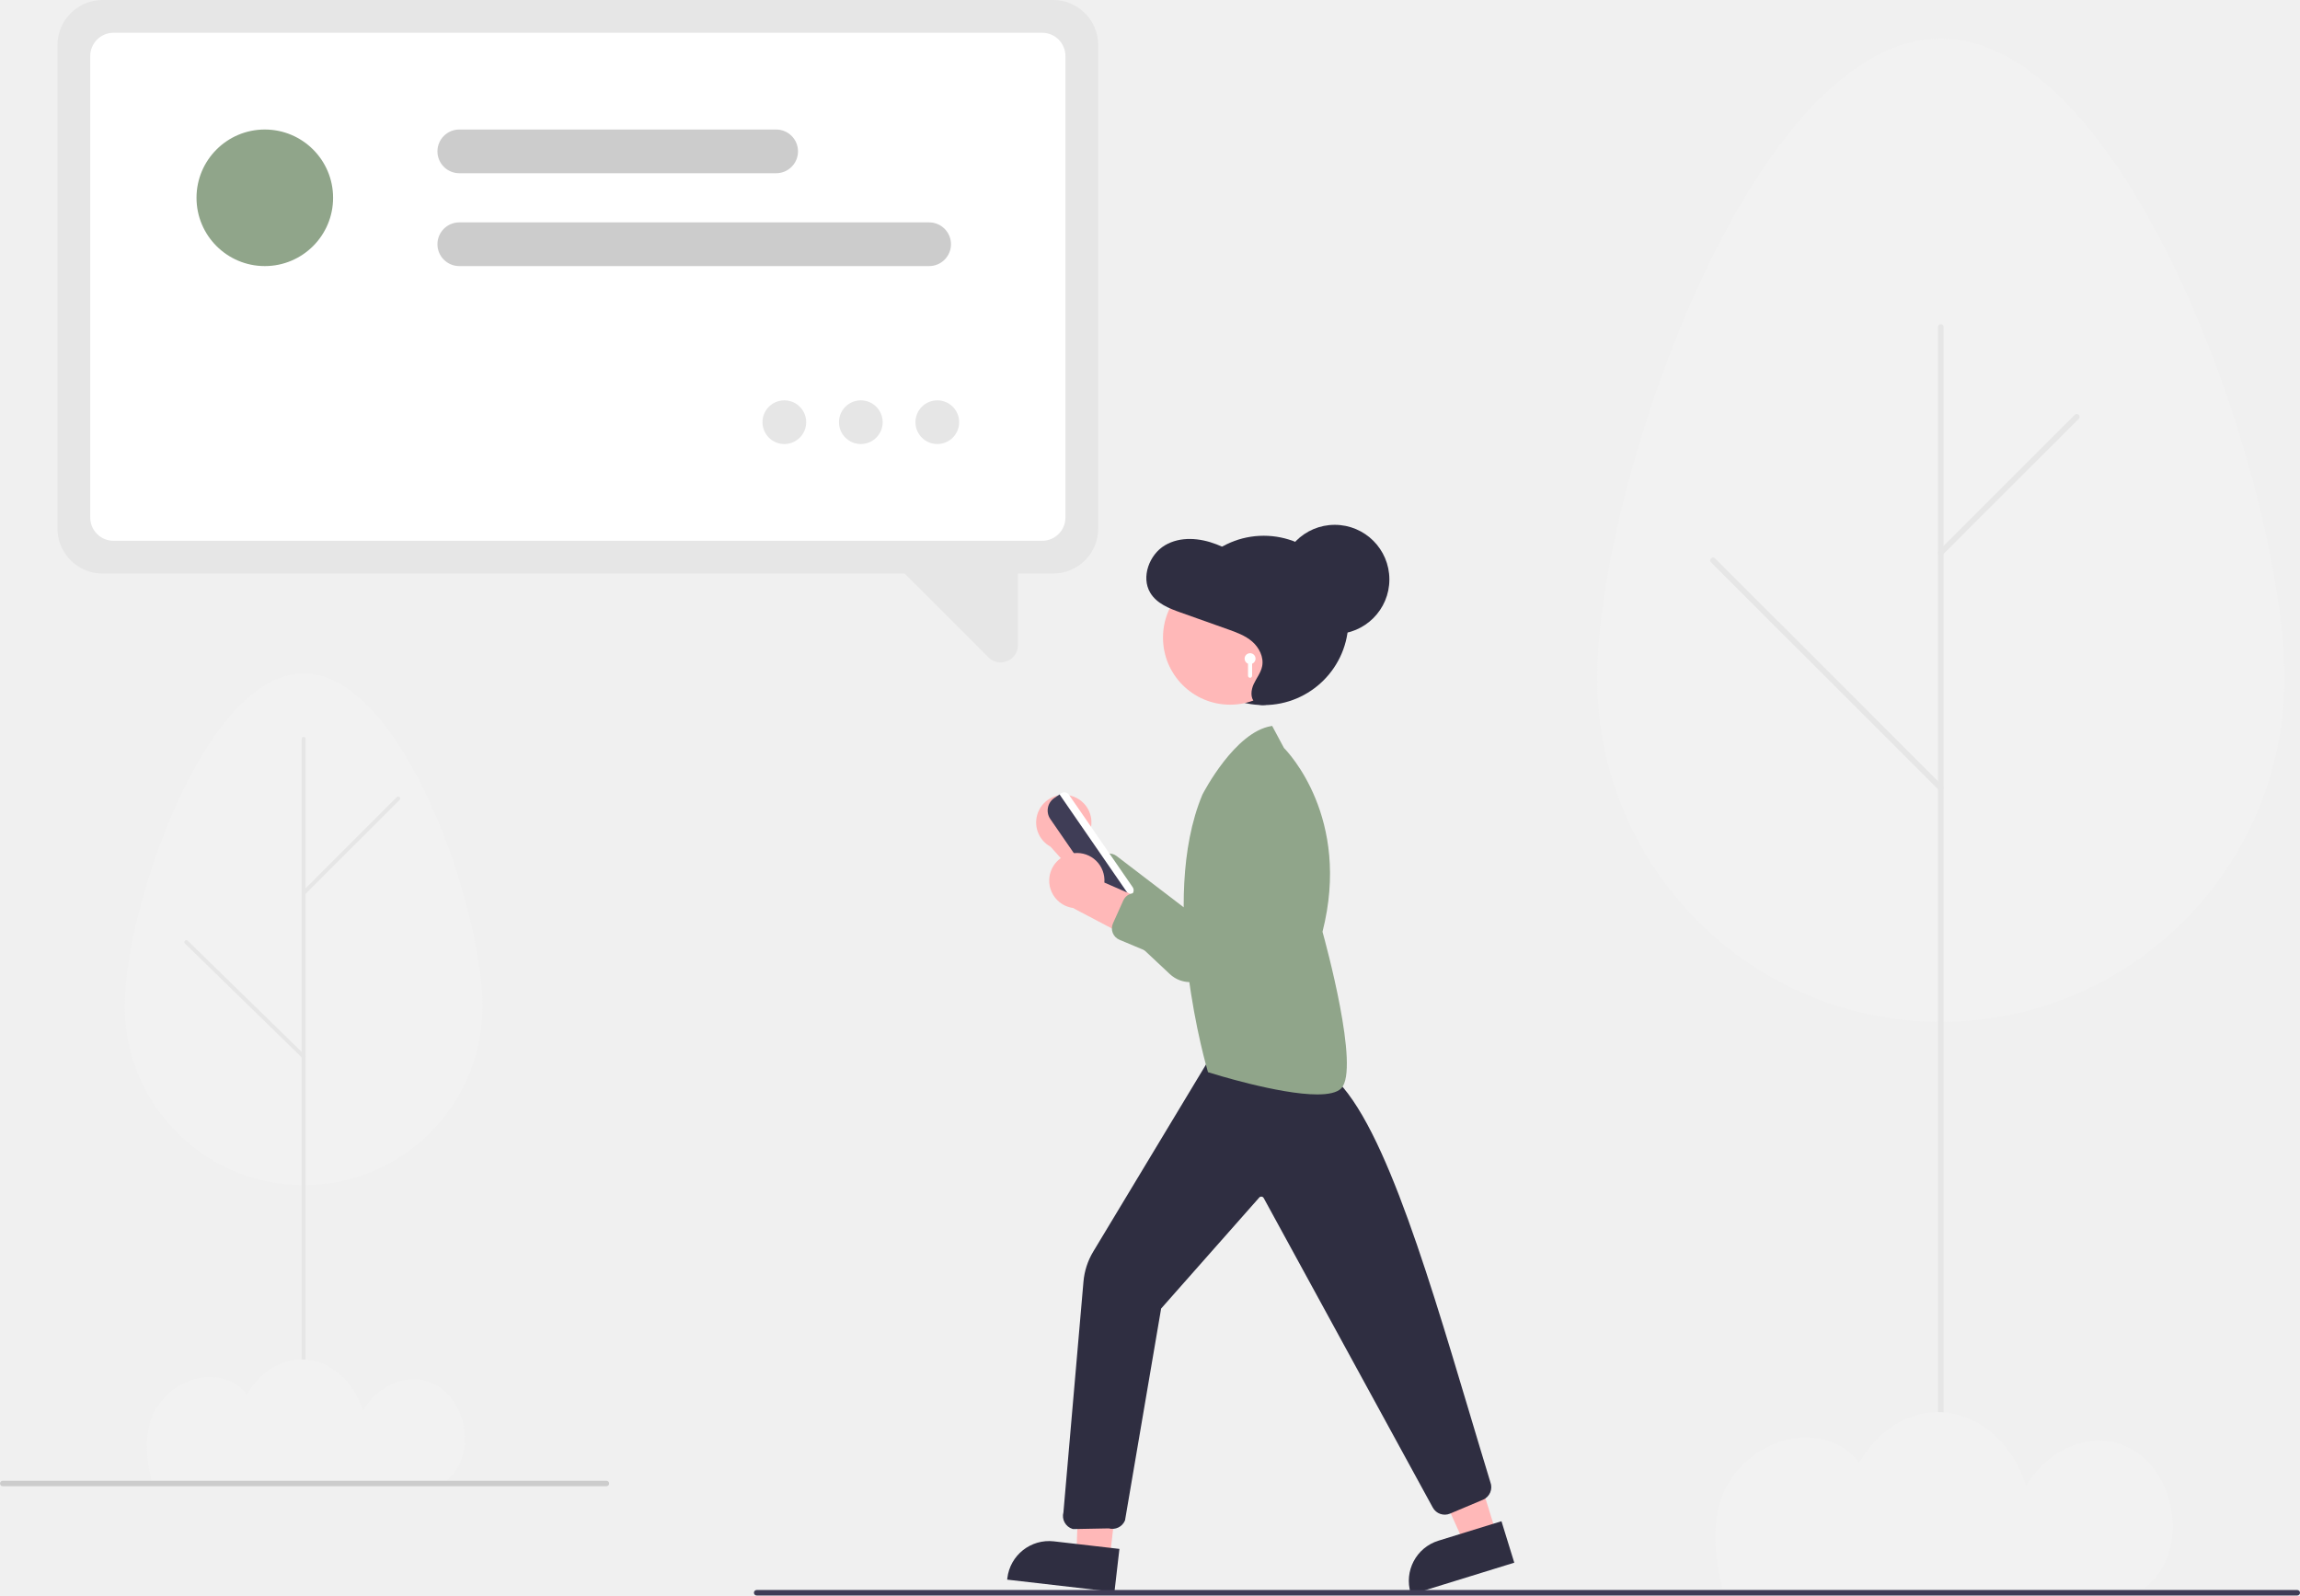
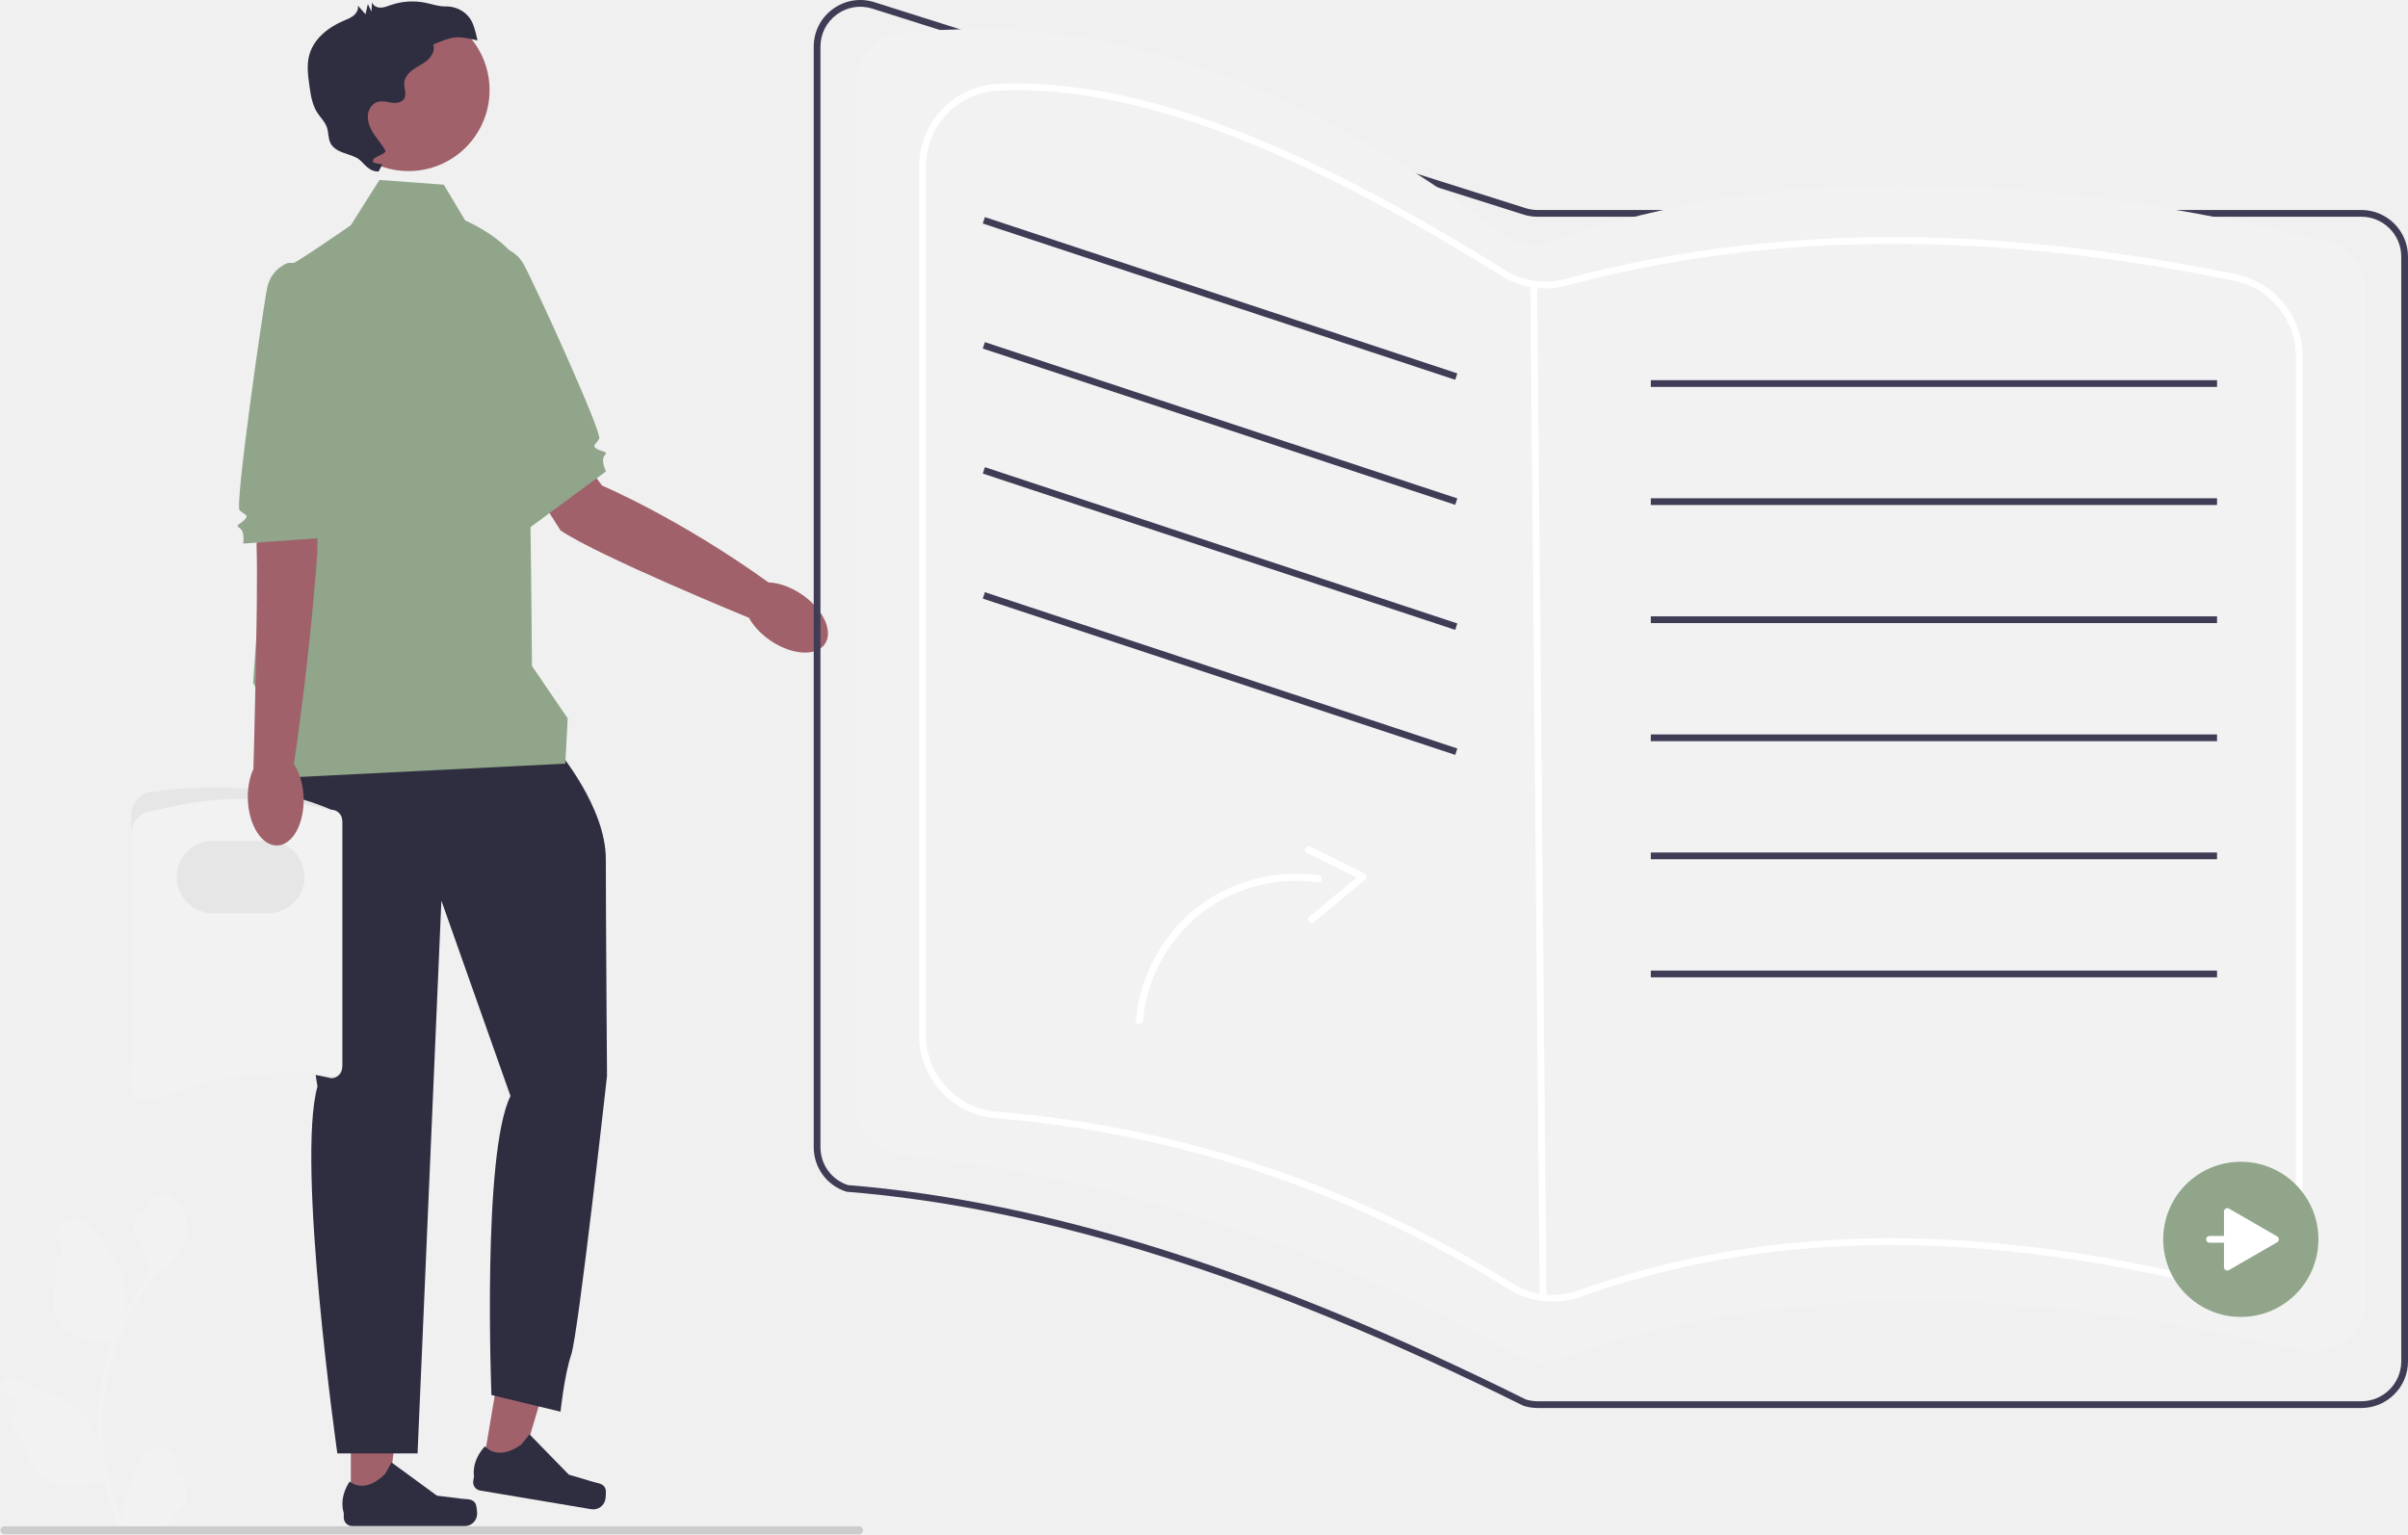
- <svg xmlns="http://www.w3.org/2000/svg" data-name="Layer 1" width="842" height="584.157" viewBox="0 0 842 584.157">
-   <path d="M1015.285,406.243c0-69.424-56.318-234.165-125.789-234.165s-125.789,164.74-125.789,234.165a125.789,125.789,0,0,0,251.578,0Z" transform="translate(-179 -157.9213)" fill="#f2f2f2" />
-   <path d="M889.496,712.066a1.034,1.034,0,0,0,1.034-1.034V277.647a1.034,1.034,0,0,0-2.069,0V711.033A1.034,1.034,0,0,0,889.496,712.066Z" transform="translate(-179 -157.9213)" fill="#e6e6e6" />
-   <path d="M889.496,361.315a1.031,1.031,0,0,0,.731-.303l49.787-49.753a1.034,1.034,0,1,0-1.463-1.462l-49.787,49.753a1.034,1.034,0,0,0,.731,1.764Z" transform="translate(-179 -157.9213)" fill="#e6e6e6" />
-   <path d="M889.496,447.448a1.034,1.034,0,0,0,.731-1.764l-83.377-83.321a1.034,1.034,0,0,0-1.463,1.462l83.377,83.321A1.032,1.032,0,0,0,889.496,447.448Z" transform="translate(-179 -157.9213)" fill="#e6e6e6" />
-   <path d="M964.326,739.143c-.18.139-.369.263-.55.399H809.564c-3.022-12.235-4.089-24.482.425-35.118,6.431-15.156,25.463-24.617,40.594-18.108a23.102,23.102,0,0,1,9.075,7.175c5.913-10.578,16.52-18.553,28.763-18.544,15.339.011,28.092,12.546,32.254,27.026,6.702-11.305,19.94-19.205,32.879-15.807C975.195,691.85,982.031,725.469,964.326,739.143Z" transform="translate(-179 -157.9213)" fill="#f2f2f2" />
-   <path d="M571.06,449.286a10.056,10.056,0,0,1,6.573,13.948l25.722,24.806-18.12,4.062L563.587,467.923a10.11,10.11,0,0,1,7.473-18.637Z" transform="translate(-179 -157.9213)" fill="#ffb8b8" />
-   <path d="M607.232,514.541,575.5,484.772a4.5,4.5,0,0,1-.123-6.444l6.48-6.562a4.507,4.507,0,0,1,5.934-.414l26.592,20.323,16.59-40.236a12.557,12.557,0,0,1,17.135-6.489h0a12.48,12.48,0,0,1,6.871,13.307c-3.011,18.302-21.249,42.496-31.853,55.29a10.963,10.963,0,0,1-12.222,3.28A10.934,10.934,0,0,1,607.232,514.541Z" transform="translate(-179 -157.9213)" fill="#90a58a" />
-   <path d="M589.426,485.663l-23.362-33.885a2.002,2.002,0,0,1,.511-2.782l.938-.647a2,2,0,0,1,2.782.512l23.362,33.885a2,2,0,0,1-.511,2.782l-.938.647a2.002,2.002,0,0,1-2.782-.512Z" transform="translate(-179 -157.9213)" fill="#fff" />
-   <path d="M582.895,485.915l-19.389-28.123a5.506,5.506,0,0,1,1.406-7.65l1.976-1.362,25.632,37.178-1.975,1.362h-0a5.504,5.504,0,0,1-7.65-1.406Z" transform="translate(-179 -157.9213)" fill="#3f3d56" />
-   <polygon points="406.24 570.723 394.061 569.318 395.674 521.902 411.662 523.748 406.24 570.723" fill="#ffb8b8" />
-   <path d="M586.984,740.809l-39.27-4.532.057-.497a15.386,15.386,0,0,1,17.049-13.521l.001 0,23.985,2.768Z" transform="translate(-179 -157.9213)" fill="#2f2e41" />
-   <polygon points="547.862 561.719 536.149 565.337 516.618 521.877 533.907 516.537 547.862 561.719" fill="#ffb8b8" />
-   <path d="M733.357,730.072l-37.77,11.666-.148-.478a15.386,15.386,0,0,1,10.16-19.242l.001-0,23.068-7.125Z" transform="translate(-179 -157.9213)" fill="#2f2e41" />
-   <path d="M571.643,717.714a4.987,4.987,0,0,1-3.335-6.083l7.341-84.509a25.517,25.517,0,0,1,3.545-10.9l44.439-73.749,39.766,7.146.257.106c19.327,11.837,36.486,69.233,53.081,124.74,2.581,8.632,5.249,17.558,7.854,26.088a5.022,5.022,0,0,1-2.698,6.476l-12.041,5.069a4.985,4.985,0,0,1-6.328-2.212L641.623,596.56a.993.993,0,0,0-.77-.516.965.965,0,0,0-.857.332l-35.924,40.651-13.202,77.47-.053.168a5.004,5.004,0,0,1-5.912,2.849l-12.949.245-.081.001Z" transform="translate(-179 -157.9213)" fill="#2f2e41" />
-   <path d="M621.483,550.555l-.252-.08-.076-.253c-.186-.616-18.362-62.125-1.983-101.336l.017-.036c.48-.934,11.905-22.887,25.182-25.084l.354-.059,4.315,8.068c1.356,1.36,24.713,25.611,14.112,67.296.952,3.418,13.85,50.346,6.836,57.359-1.579,1.579-4.75,2.196-8.752,2.196C647.152,558.628,622.795,550.971,621.483,550.555Z" transform="translate(-179 -157.9213)" fill="#90a58a" />
-   <circle cx="462.634" cy="227.157" r="31" fill="#2f2e41" />
-   <circle cx="450.319" cy="233.449" r="24.561" fill="#ffb8b8" />
-   <path d="M645.124,415.228c-2.241.795-4.988,1.495-6.752-.153-1.722-1.609-1.408-4.551-.394-6.718s2.587-4.096,3.069-6.455c.691-3.381-1.096-6.894-3.647-9.098s-5.762-3.362-8.896-4.477l-17.193-6.112c-4.256-1.513-8.842-3.29-11.223-7.271-3.446-5.761-.296-13.995,5.357-17.356s12.792-2.735,18.891-.372c3.373,1.307,6.582,3.109,10.07,4.029,6.884,1.816,14.712.187,20.762,4.068,5.266,3.379,7.709,10.273,7.531,16.724s-2.553,12.595-5.058,18.494c-1.491,3.51-3.083,7.06-5.607,9.852s-6.173,4.745-9.817,4.231Z" transform="translate(-179 -157.9213)" fill="#2f2e41" />
-   <circle cx="488.634" cy="212.157" r="20" fill="#2f2e41" />
-   <path d="M634.634,399.079a2,2,0,1,1,2.75,1.852v4.398a.75.75,0,0,1-1.5,0v-4.398A1.998,1.998,0,0,1,634.634,399.079Z" transform="translate(-179 -157.9213)" fill="#fff" />
-   <path d="M572.277,470.279a10.056,10.056,0,0,1,11.023,10.782l32.755,14.285-15.568,10.123-28.718-15.118a10.11,10.11,0,0,1,.508-20.073Z" transform="translate(-179 -157.9213)" fill="#ffb8b8" />
-   <path d="M628.925,518.835l-40.118-16.842a4.5,4.5,0,0,1-2.361-5.997l3.786-8.409a4.507,4.507,0,0,1,5.418-2.456l32.008,9.78,1.526-43.495A12.557,12.557,0,0,1,642.982,439.361h0A12.48,12.48,0,0,1,654.06,449.439c3.557,18.204-5.104,47.238-10.584,62.925a10.963,10.963,0,0,1-10.312,7.334A10.934,10.934,0,0,1,628.925,518.835Z" transform="translate(-179 -157.9213)" fill="#90a58a" />
-   <path d="M456,742.079h564a1,1,0,0,0,0-2H456a1,1,0,1,0,0,2Z" transform="translate(-179 -157.9213)" fill="#3f3d56" />
-   <path d="M355.634,526.361c0-36.138-29.316-121.893-65.478-121.893S224.677,490.223,224.677,526.361a65.478,65.478,0,0,0,130.957,0Z" transform="translate(-179 -157.9213)" fill="#f2f2f2" />
-   <path d="M290.155,681.441a.719.719,0,0,0,.719-.719V428.433a.719.719,0,0,0-1.438,0V680.722A.719.719,0,0,0,290.155,681.441Z" transform="translate(-179 -157.9213)" fill="#e6e6e6" />
-   <path d="M290.155,485.599a.717.717,0,0,0,.508-.211l34.612-34.588a.719.719,0,1,0-1.017-1.016L289.647,484.373a.719.719,0,0,0,.508,1.227Z" transform="translate(-179 -157.9213)" fill="#e6e6e6" />
-   <path d="M290.155,545.479a.719.719,0,0,0,.508-1.227l-42.964-41.925a.719.719,0,0,0-1.017,1.016L289.647,545.268A.717.717,0,0,0,290.155,545.479Z" transform="translate(-179 -157.9213)" fill="#e6e6e6" />
-   <path d="M342.177,700.265c-.125.096-.256.183-.383.278H234.587c-2.101-8.505-2.842-17.02.295-24.414,4.471-10.536,17.702-17.113,28.221-12.589a16.06,16.06,0,0,1,6.309,4.988c4.111-7.353,11.485-12.898,19.996-12.892,10.664.008,19.53,8.722,22.423,18.788,4.659-7.859,13.862-13.351,22.857-10.989C349.734,667.387,354.486,690.759,342.177,700.265Z" transform="translate(-179 -157.9213)" fill="#f2f2f2" />
-   <path d="M180,702.079H401a1,1,0,0,0,0-2H180a1,1,0,0,0,0,2Z" transform="translate(-179 -157.9213)" fill="#ccc" />
-   <path d="M564.539,367.921h-348a16.519,16.519,0,0,1-16.5-16.5v-177a16.519,16.519,0,0,1,16.5-16.5h348a16.519,16.519,0,0,1,16.5,16.5v177A16.519,16.519,0,0,1,564.539,367.921Z" transform="translate(-179 -157.9213)" fill="#e6e6e6" />
-   <path d="M560.539,355.921h-340a8.51,8.51,0,0,1-8.5-8.5v-169a8.509,8.509,0,0,1,8.5-8.5h340a8.509,8.509,0,0,1,8.5,8.5v169A8.51,8.51,0,0,1,560.539,355.921Z" transform="translate(-179 -157.9213)" fill="#fff" />
-   <path d="M540.849,398.59l-38.238-38.238,49.023,1.239v32.531a6.22,6.22,0,0,1-3.9,5.837,6.41,6.41,0,0,1-2.458.497A6.231,6.231,0,0,1,540.849,398.59Z" transform="translate(-179 -157.9213)" fill="#e6e6e6" />
-   <path d="M519.142,255.343h-172a8,8,0,1,1,0-16h172a8,8,0,0,1,0,16Z" transform="translate(-179 -157.9213)" fill="#ccc" />
-   <path d="M463.142,221.343h-116a8,8,0,1,1,0-16h116a8,8,0,0,1,0,16Z" transform="translate(-179 -157.9213)" fill="#ccc" />
-   <circle cx="96.941" cy="72.421" r="25" fill="#90a58a" />
-   <circle cx="287.137" cy="154.579" r="8" fill="#e6e6e6" />
-   <circle cx="315.137" cy="154.579" r="8" fill="#e6e6e6" />
-   <circle cx="343.137" cy="154.579" r="8" fill="#e6e6e6" />
+ <svg xmlns="http://www.w3.org/2000/svg" width="713.742" height="454.878" viewBox="0 0 713.742 454.878">
+   <path d="M151.455,107.121l26.994,36.849s23.015,9.678,49.913,29.109l-6.439,10.051s-44.397-18.18-55.759-25.861l-20.747-32.525,6.038-17.623Z" fill="#a0616a" />
+   <ellipse cx="233.007" cy="183.071" rx="8.267" ry="13.924" transform="translate(-49.60553 272.1628) rotate(-55.65347)" fill="#a0616a" />
+   <path d="M138.261,75.664l8.834-2.506s5.142,.01,8.043,5.061c2.901,5.051,23.441,50.085,22.468,51.829-.974,1.745-2.333,2.13-.588,3.104,1.745,.974,3.342,.48,2.153,1.939s.454,4.664,.454,4.664l-22.66,16.719-18.703-80.809Z" fill="#90a58a" />
+   <polygon points="103.988 445.968 114.765 445.967 119.892 404.397 103.986 404.398 103.988 445.968" fill="#a0616a" />
+   <path d="M140.912,445.724h0c.336,.565,.513,2.389,.513,3.046h0c0,2.02-1.638,3.658-3.658,3.658h-33.376c-1.378,0-2.495-1.117-2.495-2.495v-1.39s-1.651-4.176,1.748-9.324c0,0,4.225,4.031,10.538-2.282l1.862-3.373,13.476,9.855,7.469,.919c1.634,.201,3.083-.031,3.924,1.385Z" fill="#2f2e41" />
+   <polygon points="142.995 435.466 153.623 437.25 165.566 397.104 149.88 394.47 142.995 435.466" fill="#a0616a" />
+   <path d="M179.449,441.342h0c.237,.613,.11,2.441,.001,3.089h0c-.335,1.992-2.221,3.336-4.213,3.001l-32.915-5.53c-1.359-.228-2.276-1.515-2.047-2.874l.23-1.37s-.936-4.392,3.269-8.905c0,0,3.499,4.675,10.77-.505l2.395-3.017,11.657,11.952,7.214,2.144c1.578,.469,3.046,.48,3.64,2.015Z" fill="#2f2e41" />
+   <path d="M165.087,222.162s14.48,16.952,14.48,32.492,.353,64.355,.353,64.355c0,0-8.476,76.207-10.595,82.564-2.119,6.357-3.179,16.952-3.179,16.952l-20.484-4.944s-2.825-71.693,5.651-88.645l-20.484-57.92-7.063,163.87h-23.779s-12.244-86.173-5.887-108.776c0,0-14.127-86.173-10.595-91.118,3.532-4.944,81.582-8.829,81.582-8.829Z" fill="#2f2e41" />
+   <path d="M112.465,53.348l19.071,1.413,6.357,10.595s14.833,6.357,16.952,15.539c2.119,9.182,2.825,116.546,2.825,116.546l10.595,15.539-.706,13.42-84.76,4.238v-12.903l-7.77-15.35s8.476-122.903,10.595-123.609c2.119-.706,18.365-12.008,18.365-12.008l8.476-13.42Z" fill="#90a58a" />
+   <circle cx="121.096" cy="26.704" r="24.015" fill="#a0616a" />
+   <path d="M140.279,7.387c-1.222-3.466-4.612-5.568-8.286-5.486-.156,.003-.311,.002-.465-.004-1.85-.076-3.626-.708-5.44-1.078-3.381-.691-6.947-.46-10.21,.662-1.014,.349-2.03,.787-3.103,.788-1.073,0-2.241-.588-2.503-1.628-.062,.942-.124,1.884-.186,2.826-.349-.762-.698-1.525-1.047-2.287l-.699,3.04-2.24-2.541c.2,1.12-.453,2.249-1.337,2.965-.884,.716-1.976,1.112-3.022,1.558-4.517,1.925-8.758,5.334-10.06,10.069-.822,2.991-.392,6.166,.044,9.237,.385,2.715,.804,5.524,2.28,7.836,.946,1.482,2.31,2.729,2.886,4.39,.537,1.548,.334,3.321,1.098,4.771,.767,1.456,2.351,2.28,3.901,2.833,1.55,.553,3.198,.945,4.533,1.908,1.335,.963,2.884,3.737,5.793,3.588l.939-1.764c.966-.787-2.608-.163-2.645-1.408-.037-1.245,4.3-2.014,3.685-3.098-.943-1.661-2.218-3.107-3.28-4.695-1.242-1.857-2.219-4.026-1.791-6.292,.167-.882,.579-1.714,1.208-2.355,1.812-1.846,3.832-1.035,5.795-.771,1.353,.182,2.969-.028,3.672-1.199,.822-1.37-.094-3.112,.018-4.705,.119-1.688,1.398-3.073,2.79-4.035,1.392-.963,2.973-1.664,4.225-2.802,1.252-1.139,2.144-2.917,1.598-4.519,5.936-2.471,6.845-2.705,13.096-1.198-.298-1.563-.715-3.103-1.244-4.604Z" fill="#2f2e41" />
+   <g>
+     <path d="M38.894,314.543v-72.895c0-1.999,.852-3.913,2.338-5.25,1.486-1.337,3.478-1.984,5.467-1.775,18.422-2.478,35.773-1.3,51.498,5.43,1.781,0,3.23,1.449,3.23,3.23v73.15c0,1.781-1.449,3.23-3.23,3.23-17.309-4.06-35.566-3.003-54.183,0-2.823,0-5.12-2.297-5.12-5.12Z" fill="#e6e6e6" />
+     <path d="M38.894,321.032v-73.666c0-3.895,3.169-7.064,7.064-7.064,17.616-4.609,35.029-4.617,52.238,0,1.781,0,3.23,1.449,3.23,3.23v72.401c0,1.778-1.445,3.226-3.222,3.23-16.968-2.952-35.145-.077-54.191,6.988-2.823,0-5.12-2.297-5.12-5.12Z" fill="#f2f2f2" />
+     <path d="M79.572,270.745h-16.473c-5.916,0-10.729-4.812-10.729-10.729s4.813-10.729,10.729-10.729h16.473c5.917,0,10.729,4.813,10.729,10.729s-4.813,10.729-10.729,10.729Z" fill="#e6e6e6" />
+   </g>
+   <path d="M94.67,126.057l-.63,38.032s-2.012,29.64-7.01,62.996l-11.912,.76s1.466-52.081,.932-65.785l.842-30.438,17.778-5.565Z" fill="#a0616a" />
+   <ellipse cx="81.726" cy="236.743" rx="8.267" ry="13.924" transform="translate(-7.99527 2.91297) rotate(-1.94678)" fill="#a0616a" />
+   <path d="M94.485,77.637l-9.176,.334s-4.89,1.592-6.096,7.29c-1.206,5.698-9.66,64.671-8.197,66.031,1.463,1.36,2.875,1.309,1.515,2.772-1.36,1.463-3.032,1.485-1.452,2.507,1.58,1.022,1.003,4.577,1.003,4.577l25.38-1.798-2.976-81.714Z" fill="#90a58a" />
+   <path d="M699.916,417.428h-244.152c-1.417,0-2.819-.217-4.169-.644l-.144-.058c-76.45-37.994-141.996-58.73-200.383-63.396l-.222-.044c-5.776-1.827-9.656-7.125-9.656-13.183V13.838c0-4.455,2.062-8.521,5.655-11.153,3.594-2.633,8.091-3.372,12.341-2.029l193.012,61.05c1.156,.366,2.356,.551,3.566,.551h244.152c7.624,0,13.826,6.203,13.826,13.826V403.602c0,7.624-6.202,13.826-13.826,13.826Zm-247.646-2.527c1.133,.35,2.308,.527,3.494,.527h244.152c6.521,0,11.826-5.305,11.826-11.826V76.083c0-6.521-5.305-11.826-11.826-11.826h-244.152c-1.416,0-2.818-.216-4.169-.644L258.582,2.563c-3.634-1.15-7.481-.517-10.555,1.735-3.074,2.252-4.837,5.729-4.837,9.54V340.105c0,5.145,3.271,9.647,8.154,11.242,58.599,4.703,124.326,25.492,200.926,63.554Z" fill="#3f3d56" />
+   <path d="M462.284,402.612c66.57-23.557,140.836-20.853,219.732-2.349,9.904,2.323,19.4-5.135,19.4-15.308V86.842c0-7.239-4.935-13.569-11.968-15.289-83.229-20.353-160.969-24.097-229.479,.088-5.019,1.772-10.59,.812-14.825-2.412C387.413,25.282,328.329,3.248,267.48,9.79c-7.96,.856-13.964,7.64-13.964,15.646V326.801c0,8.069,6.105,14.816,14.131,15.651,65.494,6.812,125.676,27.456,181.645,59.07,3.963,2.238,8.701,2.609,12.992,1.091Z" fill="#f2f2f2" />
+   <path d="M460.146,385.895c-4.534,0-8.999-1.246-12.934-3.689-47.004-29.192-98.215-46.246-152.208-50.688-12.658-1.042-22.574-11.839-22.574-24.581V49.522c0-13.212,10.246-24.038,23.327-24.646,39.311-1.833,87.042,15.698,150.205,55.15,5.343,3.336,11.84,4.327,17.826,2.722,60.028-16.113,125.098-16.584,198.932-1.439,11.462,2.352,19.782,12.525,19.782,24.192v251.261c0,7.582-3.41,14.625-9.356,19.321-5.99,4.731-13.698,6.428-21.147,4.654-69.846-16.624-129.822-15.423-183.359,3.675h0c-2.78,.992-5.651,1.482-8.493,1.482ZM301.369,26.748c-1.861,0-3.696,.042-5.519,.127-12.011,.558-21.419,10.506-21.419,22.647V306.937c0,11.709,9.109,21.631,20.738,22.587,54.312,4.469,105.822,21.621,153.099,50.982,5.882,3.654,13.063,4.391,19.7,2.023l.336,.941-.336-.941c53.911-19.232,114.26-20.455,184.494-3.737,6.851,1.63,13.938,.072,19.445-4.278,5.463-4.315,8.596-10.785,8.596-17.752V105.501c0-10.721-7.647-20.071-18.185-22.233-73.521-15.082-138.291-14.62-198.011,1.412-6.522,1.749-13.593,.672-19.404-2.957-59.858-37.388-105.696-54.976-143.534-54.976Z" fill="#fff" />
+   <rect x="454.996" y="84.245" width="2" height="301.19" transform="translate(-2.15024 4.22302) rotate(-.52937)" fill="#fff" />
+   <rect x="360.63" y="14.733" width="2" height="147.5" transform="translate(164.0261 404.0115) rotate(-71.69155)" fill="#3f3d56" />
+   <rect x="360.63" y="51.801" width="2" height="147.5" transform="translate(128.8346 429.4351) rotate(-71.69155)" fill="#3f3d56" />
+   <rect x="360.63" y="88.869" width="2" height="147.5" transform="translate(93.6436 454.8584) rotate(-71.69155)" fill="#3f3d56" />
+   <rect x="360.63" y="125.936" width="2" height="147.5" transform="translate(58.4526 480.2817) rotate(-71.69155)" fill="#3f3d56" />
+   <rect x="489.307" y="112.71" width="167.833" height="2" fill="#3f3d56" />
+   <rect x="489.307" y="147.718" width="167.833" height="2" fill="#3f3d56" />
+   <rect x="489.307" y="182.726" width="167.833" height="2" fill="#3f3d56" />
+   <rect x="489.307" y="217.735" width="167.833" height="2" fill="#3f3d56" />
+   <rect x="489.307" y="252.743" width="167.833" height="2" fill="#3f3d56" />
+   <rect x="489.307" y="287.751" width="167.833" height="2" fill="#3f3d56" />
+   <path d="M54.259,437.545c-2.066,.129-3.208-2.437-1.645-3.933l.155-.618c-.02-.05-.041-.099-.062-.148-2.089-4.982-9.17-4.947-11.241,.042-1.839,4.428-4.179,8.864-4.756,13.546-.258,2.067-.142,4.172,.316,6.2-4.308-9.411-6.575-19.687-6.575-30.021,0-2.597,.142-5.193,.433-7.783,.239-2.119,.568-4.224,.995-6.31,2.306-11.277,7.299-22.018,14.5-30.99,3.462-1.892,6.349-4.851,8.093-8.397,.626-1.279,1.117-2.655,1.35-4.056-.394,.052-1.486-5.949-1.188-6.317-.549-.833-1.532-1.247-2.131-2.06-2.982-4.043-7.091-3.337-9.236,2.157-4.582,2.313-4.627,6.148-1.815,9.837,1.789,2.347,2.035,5.522,3.604,8.035-.162,.207-.329,.407-.491,.614-2.961,3.798-5.522,7.88-7.681,12.169,.61-4.766-.291-10.508-1.826-14.21-1.748-4.217-5.025-7.769-7.91-11.415-3.466-4.379-10.573-2.468-11.184,3.083-.006,.054-.012,.107-.017,.161,.429,.242,.848,.499,1.259,.77,2.339,1.547,1.531,5.174-1.241,5.602l-.063,.01c.155,1.544,.42,3.074,.807,4.579-3.702,14.316,4.29,19.53,15.701,19.764,.252,.129,.497,.258,.749,.381-1.156,3.255-2.08,6.594-2.764,9.979-.614,2.99-1.04,6.013-1.279,9.049-.297,3.83-.271,7.68,.052,11.503l-.019-.136c-.82-4.211-3.107-8.145-6.427-10.87-4.946-4.063-11.933-5.559-17.268-8.824-2.568-1.572-5.859,.459-5.411,3.437l.022,.143c.794,.323,1.569,.698,2.319,1.117,.429,.242,.848,.499,1.259,.77,2.339,1.547,1.531,5.174-1.241,5.602l-.063,.01c-.045,.006-.084,.013-.129,.019,1.363,3.236,3.262,6.239,5.639,8.829,2.315,12.497,12.256,13.683,22.89,10.044h.006c1.163,5.064,2.861,10.011,5.044,14.726h18.02c.065-.2,.123-.407,.181-.607-1.666,.103-3.346,.006-4.986-.297,1.337-1.641,2.674-3.294,4.011-4.935,.032-.032,.058-.065,.084-.097,.678-.84,1.363-1.673,2.041-2.512l0-.001c.042-2.578-.267-5.147-.879-7.64l-.001-0Z" fill="#f2f2f2" />
+   <path d="M255.81,453.688c0,.66-.53,1.19-1.19,1.19H1.33c-.66,0-1.19-.53-1.19-1.19,0-.66,.53-1.19,1.19-1.19H254.62c.66,0,1.19,.53,1.19,1.19Z" fill="#ccc" />
+   <g>
+     <circle cx="664.19" cy="367.428" r="23" fill="#90a58a" />
+     <path d="M674.961,366.562l-14.271-8.24c-.667-.385-1.5,.096-1.5,.866v7.24h-4.281c-.552,0-1,.448-1,1,0,.552,.448,1,1,1h4.281v7.24c0,.77,.833,1.251,1.5,.866l14.271-8.24c.667-.385,.667-1.347,0-1.732Z" fill="#fff" />
+   </g>
+   <g>
+     <path d="M336.668,302.595c.896-10.25,5.151-20.041,11.962-27.747,6.634-7.506,15.703-12.655,25.482-14.753,5.459-1.171,11.114-1.399,16.642-.611,1.323,.189,1.288,2.29-.049,2.099-9.409-1.342-19.134,.298-27.588,4.642-8.666,4.453-15.602,11.696-19.886,20.43-2.45,4.995-3.979,10.446-4.463,15.988-.117,1.341-2.217,1.3-2.099-.049h0Z" fill="#fff" />
+     <path d="M388.426,251.057l16.162,7.974c.588,.29,.684,1.247,.185,1.66l-15.3,12.648c-1.036,.856-2.493-.656-1.449-1.519l15.3-12.648,.185,1.66-16.162-7.974c-1.214-.599-.124-2.396,1.08-1.802h0Z" fill="#fff" />
+   </g>
</svg>
